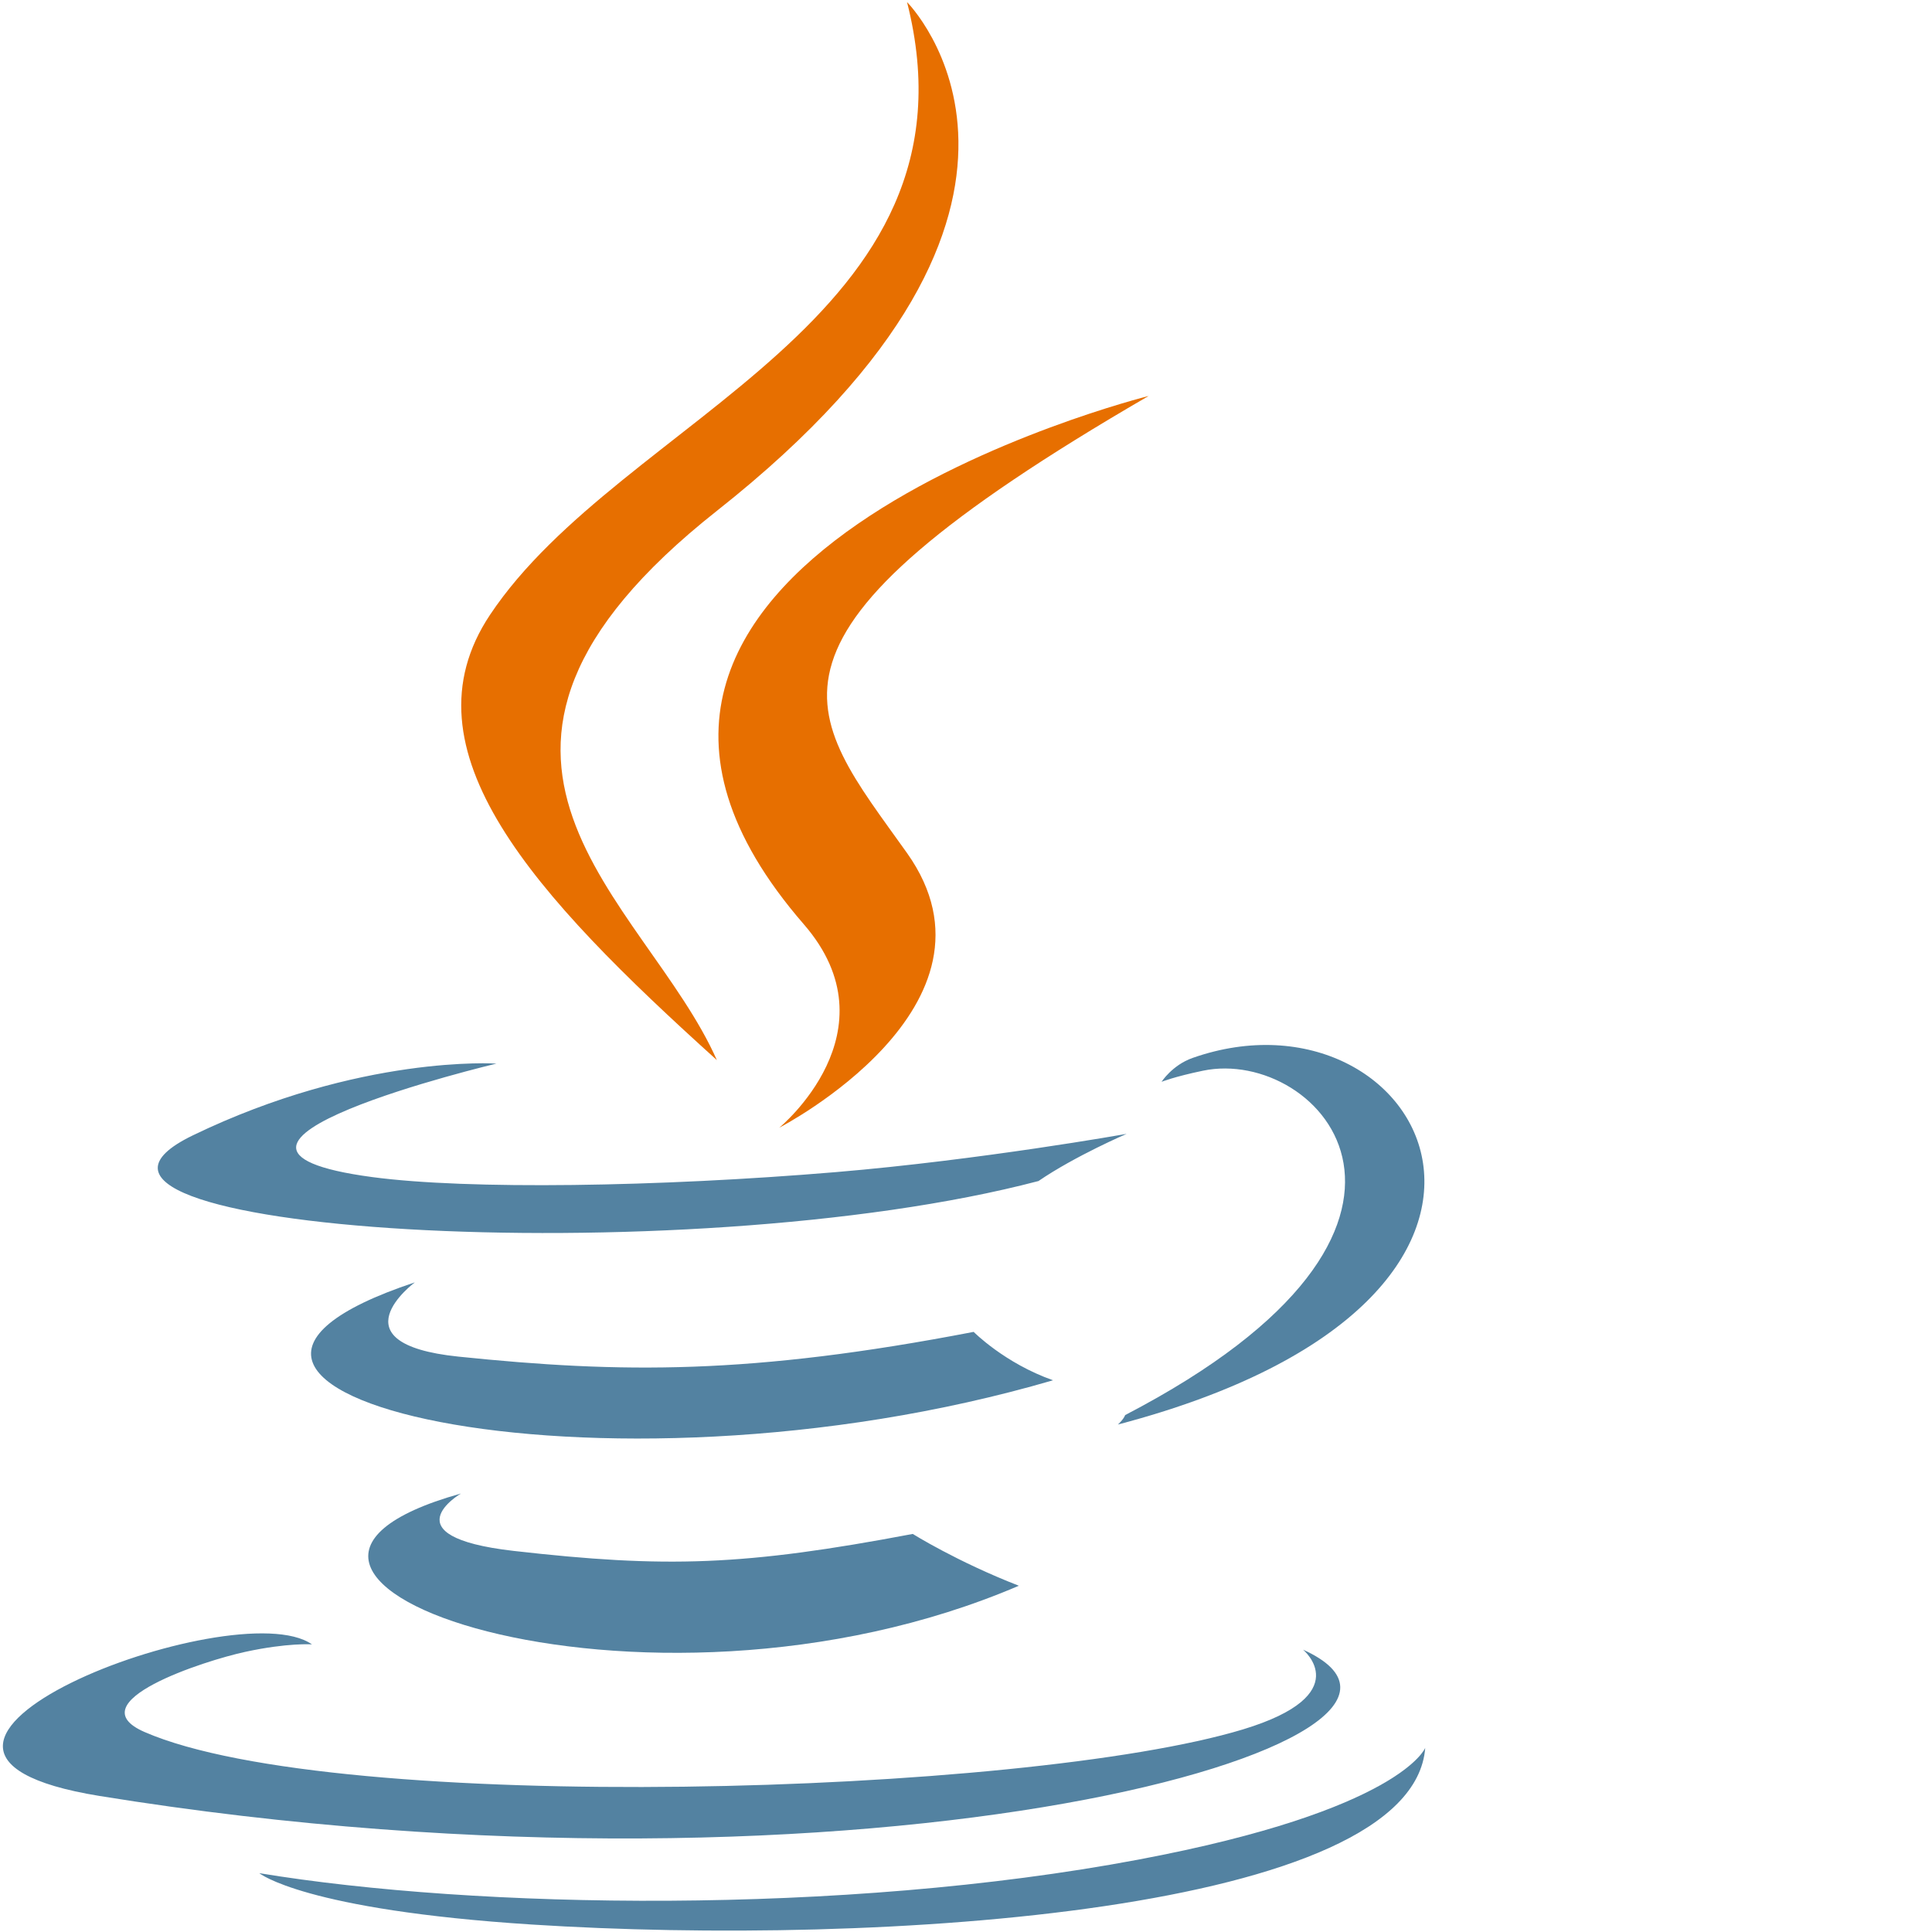
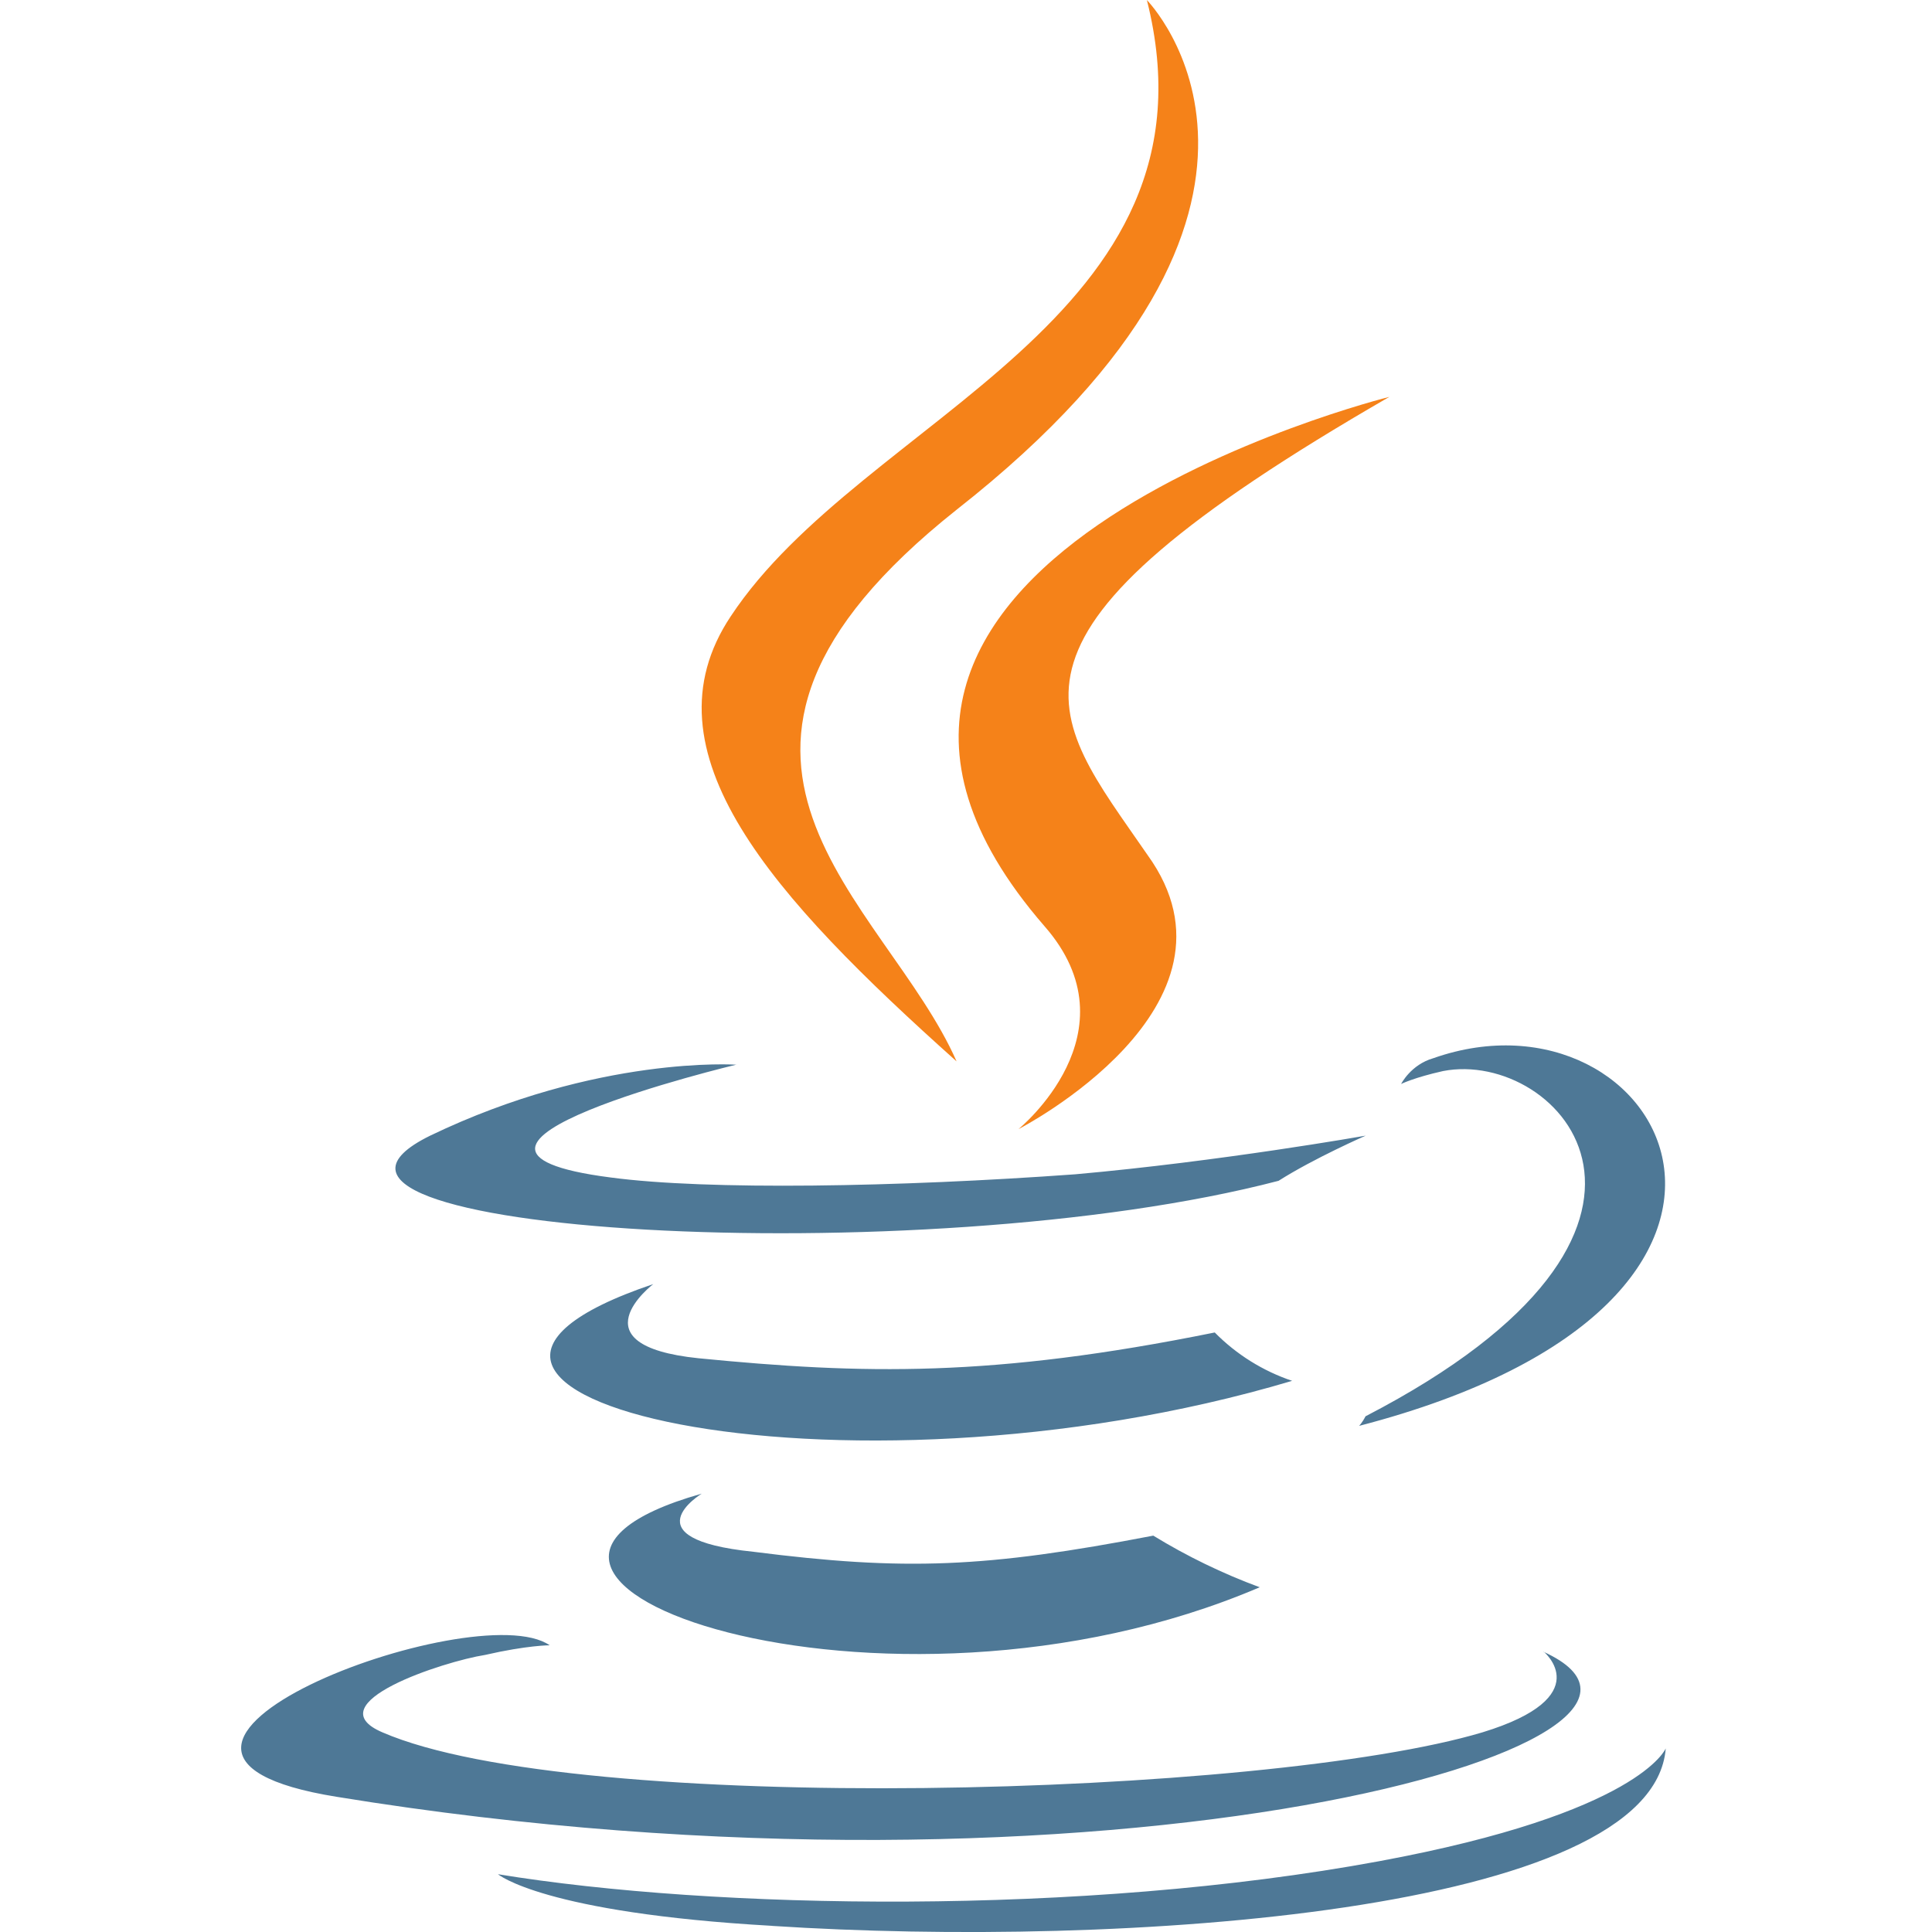
- <svg xmlns="http://www.w3.org/2000/svg" width="1850" height="1850" viewBox="0 0 256 346" preserveAspectRatio="xMinYMin meet">
-   <path d="M82.554 267.473s-13.198 7.675 9.393 10.272c27.369 3.122 41.356 2.675 71.517-3.034 0 0 7.93 4.972 19.003 9.279-67.611 28.977-153.019-1.679-99.913-16.517M74.292 229.659s-14.803 10.958 7.805 13.296c29.236 3.016 52.324 3.263 92.276-4.43 0 0 5.526 5.602 14.215 8.666-81.747 23.904-172.798 1.885-114.296-17.532" fill="#5382A1" />
-   <path d="M143.942 165.515c16.66 19.18-4.377 36.44-4.377 36.44s42.301-21.837 22.874-49.183c-18.144-25.5-32.059-38.172 43.268-81.858 0 0-118.238 29.53-61.765 94.6" fill="#E76F00" />
-   <path d="M233.364 295.442s9.767 8.047-10.757 14.273c-39.026 11.823-162.432 15.393-196.714.471-12.323-5.36 10.787-12.8 18.056-14.362 7.581-1.644 11.914-1.337 11.914-1.337-13.705-9.655-88.583 18.957-38.034 27.15 137.853 22.356 251.292-10.066 215.535-26.195M88.9 190.48s-62.771 14.91-22.228 20.323c17.118 2.292 51.243 1.774 83.03-.89 25.978-2.19 52.063-6.85 52.063-6.85s-9.16 3.923-15.787 8.448c-63.744 16.765-186.886 8.966-151.435-8.183 29.981-14.492 54.358-12.848 54.358-12.848M201.506 253.422c64.8-33.672 34.839-66.03 13.927-61.67-5.126 1.066-7.411 1.99-7.411 1.99s1.903-2.98 5.537-4.27c41.37-14.545 73.187 42.897-13.355 65.647 0 .001 1.003-.895 1.302-1.697" fill="#5382A1" />
-   <path d="M162.439.371s35.887 35.9-34.037 91.101c-56.071 44.282-12.786 69.53-.023 98.377-32.73-29.53-56.75-55.526-40.635-79.72C111.395 74.612 176.918 57.393 162.439.37" fill="#E76F00" />
-   <path d="M95.268 344.665c62.199 3.982 157.712-2.209 159.974-31.64 0 0-4.348 11.158-51.404 20.018-53.088 9.99-118.564 8.824-157.399 2.421.001 0 7.95 6.58 48.83 9.201" fill="#5382A1" />
+ <svg xmlns="http://www.w3.org/2000/svg" width="64" height="64" viewBox="0 0 32 32">
+   <path d="M11.622 24.74s-1.23.748.855.962c2.51.32 3.847.267 6.625-.267a10.02 10.02 0 0 0 1.763.855c-6.25 2.672-14.16-.16-9.244-1.55zm-.8-3.473s-1.336 1.015.748 1.23c2.725.267 4.862.32 8.55-.427a3.26 3.26 0 0 0 1.282.801c-7.534 2.244-15.976.214-10.58-1.603zm14.747 6.09s.908.748-1.015 1.336c-3.58 1.07-15.014 1.39-18.22 0-1.122-.48 1.015-1.175 1.7-1.282.695-.16 1.07-.16 1.07-.16-1.23-.855-8.175 1.763-3.526 2.51 12.77 2.084 23.296-.908 19.983-2.404zM12.2 17.633s-5.824 1.39-2.084 1.87c1.603.214 4.755.16 7.694-.053 2.404-.214 4.81-.64 4.81-.64s-.855.374-1.443.748c-5.93 1.55-17.312.855-14.052-.748 2.778-1.336 5.076-1.175 5.076-1.175zm10.42 5.824c5.984-3.1 3.206-6.09 1.282-5.717-.48.107-.695.214-.695.214s.16-.32.534-.427c3.794-1.336 6.786 4.007-1.23 6.09 0 0 .053-.053.107-.16zm-9.83 8.442c5.77.374 14.587-.214 14.8-2.94 0 0-.427 1.07-4.755 1.87-4.916.908-11.007.8-14.587.214 0 0 .748.64 4.542.855z" fill="#4e7896" />
+   <path d="M18.996.001s3.313 3.366-3.152 8.442c-5.183 4.114-1.175 6.465 0 9.137-3.046-2.725-5.236-5.13-3.74-7.373C14.294 6.893 20.332 5.3 18.996.001zm-1.7 15.335c1.55 1.763-.427 3.366-.427 3.366s3.954-2.03 2.137-4.542c-1.656-2.404-2.94-3.58 4.007-7.587 0 0-10.953 2.725-5.717 8.763z" fill="#f58219" />
</svg>
